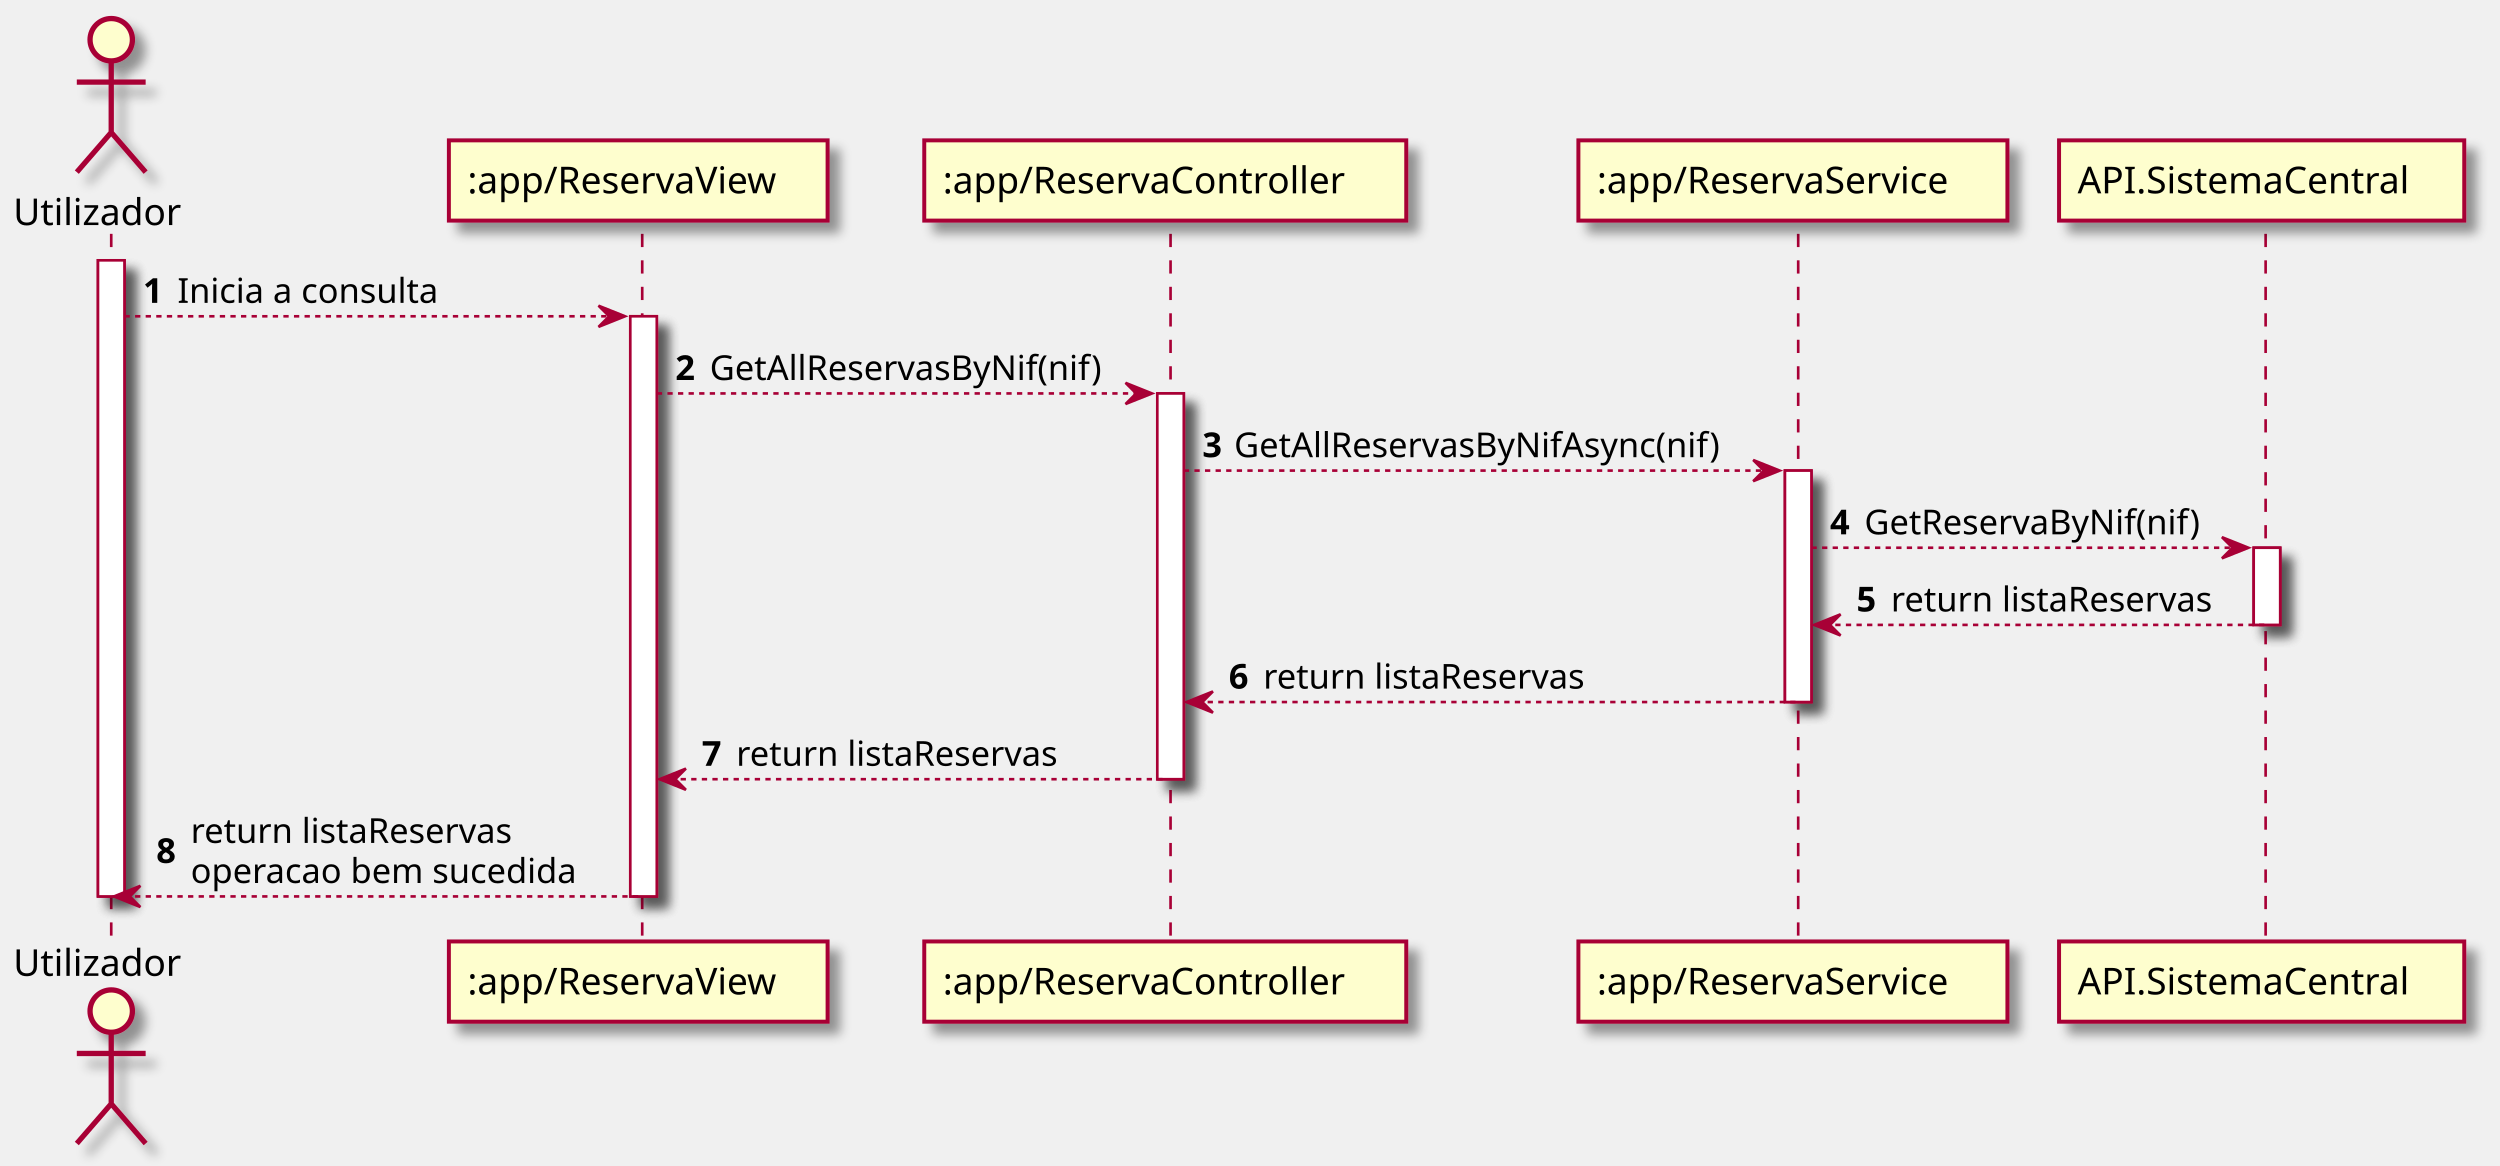
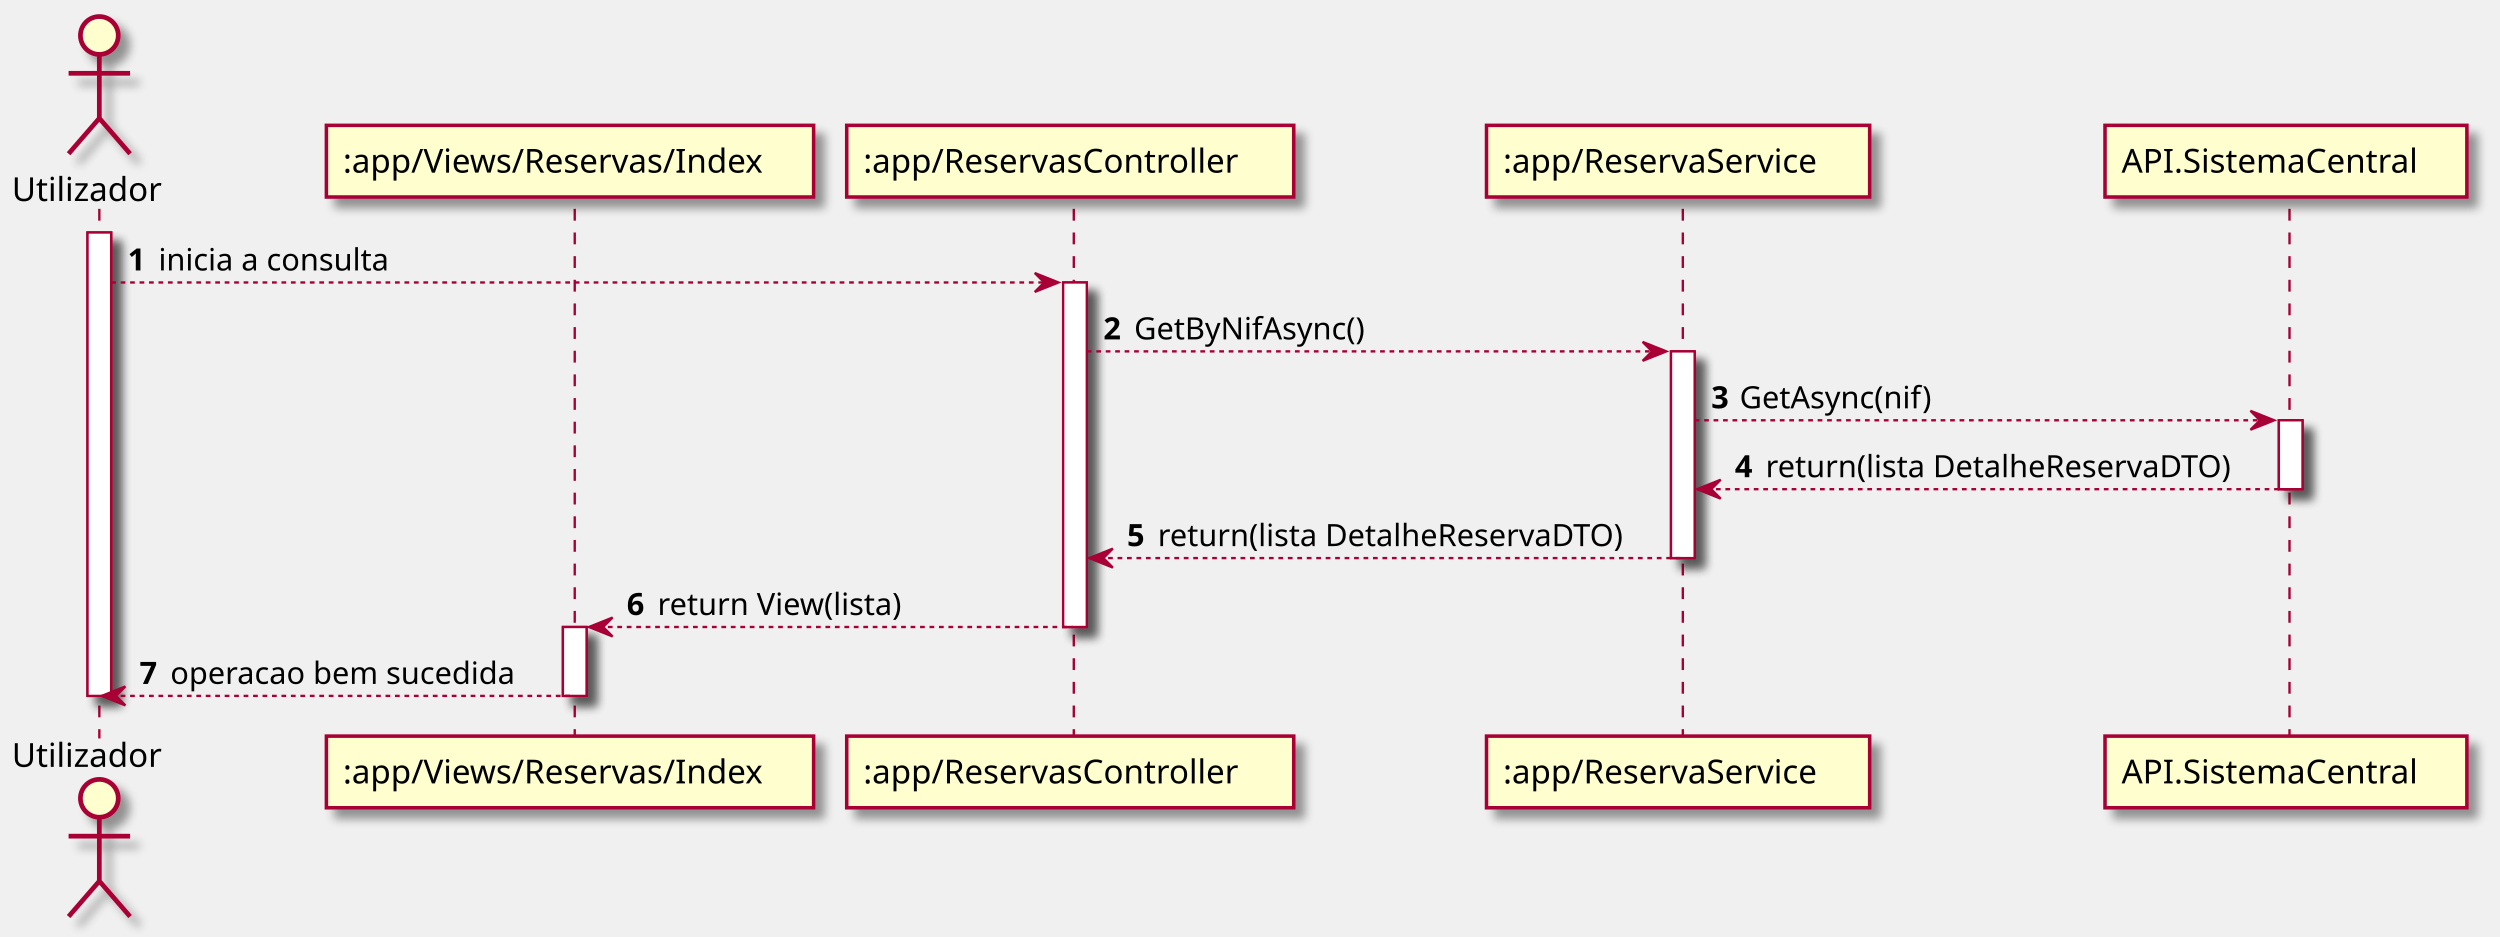
- <svg xmlns="http://www.w3.org/2000/svg" contentScriptType="application/ecmascript" contentStyleType="text/css" height="440px" preserveAspectRatio="none" style="width:944px;height:440px;" version="1.1" viewBox="0 0 944 440" width="944px" zoomAndPan="magnify">
+ <svg xmlns="http://www.w3.org/2000/svg" contentScriptType="application/ecmascript" contentStyleType="text/css" height="396px" preserveAspectRatio="none" style="width:1057px;height:396px;" version="1.1" viewBox="0 0 1057 396" width="1057px" zoomAndPan="magnify">
  <defs>
-     <filter height="300%" id="fvaxz1296gu4" width="300%" x="-1" y="-1">
+     <filter height="300%" id="f1boqldlm7uhut" width="300%" x="-1" y="-1">
      <feGaussianBlur result="blurOut" stdDeviation="2.0" />
      <feColorMatrix in="blurOut" result="blurOut2" type="matrix" values="0 0 0 0 0 0 0 0 0 0 0 0 0 0 0 0 0 0 .4 0" />
      <feOffset dx="4.0" dy="4.0" in="blurOut2" result="blurOut3" />
      <feBlend in="SourceGraphic" in2="blurOut3" mode="normal" />
    </filter>
  </defs>
  <g>
-     <rect fill="#FFFFFF" filter="url(#fvaxz1296gu4)" height="240.195" style="stroke:#A80036;stroke-width:1.0;" width="10" x="37" y="98.297" />
-     <rect fill="#FFFFFF" filter="url(#fvaxz1296gu4)" height="219.062" style="stroke:#A80036;stroke-width:1.0;" width="10" x="238" y="119.43" />
-     <rect fill="#FFFFFF" filter="url(#fvaxz1296gu4)" height="145.664" style="stroke:#A80036;stroke-width:1.0;" width="10" x="437" y="148.562" />
-     <rect fill="#FFFFFF" filter="url(#fvaxz1296gu4)" height="87.398" style="stroke:#A80036;stroke-width:1.0;" width="10" x="674" y="177.695" />
-     <rect fill="#FFFFFF" filter="url(#fvaxz1296gu4)" height="29.133" style="stroke:#A80036;stroke-width:1.0;" width="10" x="851" y="206.828" />
-     <line style="stroke:#A80036;stroke-width:1.0;stroke-dasharray:5.0,5.0;" x1="42" x2="42" y1="88.297" y2="356.492" />
-     <line style="stroke:#A80036;stroke-width:1.0;stroke-dasharray:5.0,5.0;" x1="242.5" x2="242.5" y1="88.297" y2="356.492" />
-     <line style="stroke:#A80036;stroke-width:1.0;stroke-dasharray:5.0,5.0;" x1="442" x2="442" y1="88.297" y2="356.492" />
-     <line style="stroke:#A80036;stroke-width:1.0;stroke-dasharray:5.0,5.0;" x1="679" x2="679" y1="88.297" y2="356.492" />
-     <line style="stroke:#A80036;stroke-width:1.0;stroke-dasharray:5.0,5.0;" x1="855.5" x2="855.5" y1="88.297" y2="356.492" />
+     <rect fill="#FFFFFF" filter="url(#f1boqldlm7uhut)" height="195.93" style="stroke:#A80036;stroke-width:1.0;" width="10" x="37" y="98.297" />
+     <rect fill="#FFFFFF" filter="url(#f1boqldlm7uhut)" height="29.133" style="stroke:#A80036;stroke-width:1.0;" width="10" x="238" y="265.094" />
+     <rect fill="#FFFFFF" filter="url(#f1boqldlm7uhut)" height="145.664" style="stroke:#A80036;stroke-width:1.0;" width="10" x="449.5" y="119.43" />
+     <rect fill="#FFFFFF" filter="url(#f1boqldlm7uhut)" height="87.398" style="stroke:#A80036;stroke-width:1.0;" width="10" x="706.5" y="148.562" />
+     <rect fill="#FFFFFF" filter="url(#f1boqldlm7uhut)" height="29.133" style="stroke:#A80036;stroke-width:1.0;" width="10" x="963.5" y="177.695" />
+     <line style="stroke:#A80036;stroke-width:1.0;stroke-dasharray:5.0,5.0;" x1="42" x2="42" y1="88.297" y2="312.227" />
+     <line style="stroke:#A80036;stroke-width:1.0;stroke-dasharray:5.0,5.0;" x1="243" x2="243" y1="88.297" y2="312.227" />
+     <line style="stroke:#A80036;stroke-width:1.0;stroke-dasharray:5.0,5.0;" x1="454" x2="454" y1="88.297" y2="312.227" />
+     <line style="stroke:#A80036;stroke-width:1.0;stroke-dasharray:5.0,5.0;" x1="711.5" x2="711.5" y1="88.297" y2="312.227" />
+     <line style="stroke:#A80036;stroke-width:1.0;stroke-dasharray:5.0,5.0;" x1="968" x2="968" y1="88.297" y2="312.227" />
    <text fill="#000000" font-family="sans-serif" font-size="14" lengthAdjust="spacing" textLength="68" x="5" y="84.995">Utilizador</text>
-     <ellipse cx="42" cy="15" fill="#FEFECE" filter="url(#fvaxz1296gu4)" rx="8" ry="8" style="stroke:#A80036;stroke-width:2.0;" />
-     <path d="M42,23 L42,50 M29,31 L55,31 M42,50 L29,65 M42,50 L55,65 " fill="none" filter="url(#fvaxz1296gu4)" style="stroke:#A80036;stroke-width:2.0;" />
-     <text fill="#000000" font-family="sans-serif" font-size="14" lengthAdjust="spacing" textLength="68" x="5" y="368.487">Utilizador</text>
-     <ellipse cx="42" cy="381.789" fill="#FEFECE" filter="url(#fvaxz1296gu4)" rx="8" ry="8" style="stroke:#A80036;stroke-width:2.0;" />
-     <path d="M42,389.789 L42,416.789 M29,397.789 L55,397.789 M42,416.789 L29,431.789 M42,416.789 L55,431.789 " fill="none" filter="url(#fvaxz1296gu4)" style="stroke:#A80036;stroke-width:2.0;" />
-     <rect fill="#FEFECE" filter="url(#fvaxz1296gu4)" height="30.297" style="stroke:#A80036;stroke-width:1.5;" width="143" x="169.5" y="53" />
-     <text fill="#000000" font-family="sans-serif" font-size="14" lengthAdjust="spacing" textLength="129" x="176.5" y="72.995">:app/ReservaView</text>
-     <rect fill="#FEFECE" filter="url(#fvaxz1296gu4)" height="30.297" style="stroke:#A80036;stroke-width:1.5;" width="143" x="169.5" y="355.492" />
-     <text fill="#000000" font-family="sans-serif" font-size="14" lengthAdjust="spacing" textLength="129" x="176.5" y="375.487">:app/ReservaView</text>
-     <rect fill="#FEFECE" filter="url(#fvaxz1296gu4)" height="30.297" style="stroke:#A80036;stroke-width:1.5;" width="182" x="349" y="53" />
-     <text fill="#000000" font-family="sans-serif" font-size="14" lengthAdjust="spacing" textLength="168" x="356" y="72.995">:app/ReservaController</text>
-     <rect fill="#FEFECE" filter="url(#fvaxz1296gu4)" height="30.297" style="stroke:#A80036;stroke-width:1.5;" width="182" x="349" y="355.492" />
-     <text fill="#000000" font-family="sans-serif" font-size="14" lengthAdjust="spacing" textLength="168" x="356" y="375.487">:app/ReservaController</text>
-     <rect fill="#FEFECE" filter="url(#fvaxz1296gu4)" height="30.297" style="stroke:#A80036;stroke-width:1.5;" width="162" x="596" y="53" />
-     <text fill="#000000" font-family="sans-serif" font-size="14" lengthAdjust="spacing" textLength="148" x="603" y="72.995">:app/ReservaService</text>
-     <rect fill="#FEFECE" filter="url(#fvaxz1296gu4)" height="30.297" style="stroke:#A80036;stroke-width:1.5;" width="162" x="596" y="355.492" />
-     <text fill="#000000" font-family="sans-serif" font-size="14" lengthAdjust="spacing" textLength="148" x="603" y="375.487">:app/ReservaService</text>
-     <rect fill="#FEFECE" filter="url(#fvaxz1296gu4)" height="30.297" style="stroke:#A80036;stroke-width:1.5;" width="153" x="777.5" y="53" />
-     <text fill="#000000" font-family="sans-serif" font-size="14" lengthAdjust="spacing" textLength="139" x="784.5" y="72.995">API.SistemaCentral</text>
-     <rect fill="#FEFECE" filter="url(#fvaxz1296gu4)" height="30.297" style="stroke:#A80036;stroke-width:1.5;" width="153" x="777.5" y="355.492" />
-     <text fill="#000000" font-family="sans-serif" font-size="14" lengthAdjust="spacing" textLength="139" x="784.5" y="375.487">API.SistemaCentral</text>
-     <rect fill="#FFFFFF" filter="url(#fvaxz1296gu4)" height="240.195" style="stroke:#A80036;stroke-width:1.0;" width="10" x="37" y="98.297" />
-     <rect fill="#FFFFFF" filter="url(#fvaxz1296gu4)" height="219.062" style="stroke:#A80036;stroke-width:1.0;" width="10" x="238" y="119.43" />
-     <rect fill="#FFFFFF" filter="url(#fvaxz1296gu4)" height="145.664" style="stroke:#A80036;stroke-width:1.0;" width="10" x="437" y="148.562" />
-     <rect fill="#FFFFFF" filter="url(#fvaxz1296gu4)" height="87.398" style="stroke:#A80036;stroke-width:1.0;" width="10" x="674" y="177.695" />
-     <rect fill="#FFFFFF" filter="url(#fvaxz1296gu4)" height="29.133" style="stroke:#A80036;stroke-width:1.0;" width="10" x="851" y="206.828" />
-     <polygon fill="#A80036" points="226,115.43,236,119.43,226,123.43,230,119.43" style="stroke:#A80036;stroke-width:1.0;" />
-     <line style="stroke:#A80036;stroke-width:1.0;stroke-dasharray:2.0,2.0;" x1="47" x2="232" y1="119.43" y2="119.43" />
+     <ellipse cx="42" cy="15" fill="#FEFECE" filter="url(#f1boqldlm7uhut)" rx="8" ry="8" style="stroke:#A80036;stroke-width:2.0;" />
+     <path d="M42,23 L42,50 M29,31 L55,31 M42,50 L29,65 M42,50 L55,65 " fill="none" filter="url(#f1boqldlm7uhut)" style="stroke:#A80036;stroke-width:2.0;" />
+     <text fill="#000000" font-family="sans-serif" font-size="14" lengthAdjust="spacing" textLength="68" x="5" y="324.222">Utilizador</text>
+     <ellipse cx="42" cy="337.523" fill="#FEFECE" filter="url(#f1boqldlm7uhut)" rx="8" ry="8" style="stroke:#A80036;stroke-width:2.0;" />
+     <path d="M42,345.523 L42,372.523 M29,353.523 L55,353.523 M42,372.523 L29,387.523 M42,372.523 L55,387.523 " fill="none" filter="url(#f1boqldlm7uhut)" style="stroke:#A80036;stroke-width:2.0;" />
+     <rect fill="#FEFECE" filter="url(#f1boqldlm7uhut)" height="30.297" style="stroke:#A80036;stroke-width:1.5;" width="206" x="138" y="53" />
+     <text fill="#000000" font-family="sans-serif" font-size="14" lengthAdjust="spacing" textLength="192" x="145" y="72.995">:app/Views/Reservas/Index</text>
+     <rect fill="#FEFECE" filter="url(#f1boqldlm7uhut)" height="30.297" style="stroke:#A80036;stroke-width:1.5;" width="206" x="138" y="311.227" />
+     <text fill="#000000" font-family="sans-serif" font-size="14" lengthAdjust="spacing" textLength="192" x="145" y="331.222">:app/Views/Reservas/Index</text>
+     <rect fill="#FEFECE" filter="url(#f1boqldlm7uhut)" height="30.297" style="stroke:#A80036;stroke-width:1.5;" width="189" x="358" y="53" />
+     <text fill="#000000" font-family="sans-serif" font-size="14" lengthAdjust="spacing" textLength="175" x="365" y="72.995">:app/ReservasController</text>
+     <rect fill="#FEFECE" filter="url(#f1boqldlm7uhut)" height="30.297" style="stroke:#A80036;stroke-width:1.5;" width="189" x="358" y="311.227" />
+     <text fill="#000000" font-family="sans-serif" font-size="14" lengthAdjust="spacing" textLength="175" x="365" y="331.222">:app/ReservasController</text>
+     <rect fill="#FEFECE" filter="url(#f1boqldlm7uhut)" height="30.297" style="stroke:#A80036;stroke-width:1.5;" width="162" x="628.5" y="53" />
+     <text fill="#000000" font-family="sans-serif" font-size="14" lengthAdjust="spacing" textLength="148" x="635.5" y="72.995">:app/ReservaService</text>
+     <rect fill="#FEFECE" filter="url(#f1boqldlm7uhut)" height="30.297" style="stroke:#A80036;stroke-width:1.5;" width="162" x="628.5" y="311.227" />
+     <text fill="#000000" font-family="sans-serif" font-size="14" lengthAdjust="spacing" textLength="148" x="635.5" y="331.222">:app/ReservaService</text>
+     <rect fill="#FEFECE" filter="url(#f1boqldlm7uhut)" height="30.297" style="stroke:#A80036;stroke-width:1.5;" width="153" x="890" y="53" />
+     <text fill="#000000" font-family="sans-serif" font-size="14" lengthAdjust="spacing" textLength="139" x="897" y="72.995">API.SistemaCentral</text>
+     <rect fill="#FEFECE" filter="url(#f1boqldlm7uhut)" height="30.297" style="stroke:#A80036;stroke-width:1.5;" width="153" x="890" y="311.227" />
+     <text fill="#000000" font-family="sans-serif" font-size="14" lengthAdjust="spacing" textLength="139" x="897" y="331.222">API.SistemaCentral</text>
+     <rect fill="#FFFFFF" filter="url(#f1boqldlm7uhut)" height="195.93" style="stroke:#A80036;stroke-width:1.0;" width="10" x="37" y="98.297" />
+     <rect fill="#FFFFFF" filter="url(#f1boqldlm7uhut)" height="29.133" style="stroke:#A80036;stroke-width:1.0;" width="10" x="238" y="265.094" />
+     <rect fill="#FFFFFF" filter="url(#f1boqldlm7uhut)" height="145.664" style="stroke:#A80036;stroke-width:1.0;" width="10" x="449.5" y="119.43" />
+     <rect fill="#FFFFFF" filter="url(#f1boqldlm7uhut)" height="87.398" style="stroke:#A80036;stroke-width:1.0;" width="10" x="706.5" y="148.562" />
+     <rect fill="#FFFFFF" filter="url(#f1boqldlm7uhut)" height="29.133" style="stroke:#A80036;stroke-width:1.0;" width="10" x="963.5" y="177.695" />
+     <polygon fill="#A80036" points="437.5,115.43,447.5,119.43,437.5,123.43,441.5,119.43" style="stroke:#A80036;stroke-width:1.0;" />
+     <line style="stroke:#A80036;stroke-width:1.0;stroke-dasharray:2.0,2.0;" x1="47" x2="443.5" y1="119.43" y2="119.43" />
    <text fill="#000000" font-family="sans-serif" font-size="13" font-weight="bold" lengthAdjust="spacing" textLength="9" x="54" y="114.364">1</text>
-     <text fill="#000000" font-family="sans-serif" font-size="13" lengthAdjust="spacing" textLength="102" x="67" y="114.364">Inicia a consulta</text>
-     <polygon fill="#A80036" points="425,144.562,435,148.562,425,152.562,429,148.562" style="stroke:#A80036;stroke-width:1.0;" />
-     <line style="stroke:#A80036;stroke-width:1.0;stroke-dasharray:2.0,2.0;" x1="248" x2="431" y1="148.562" y2="148.562" />
-     <text fill="#000000" font-family="sans-serif" font-size="13" font-weight="bold" lengthAdjust="spacing" textLength="9" x="255" y="143.497">2</text>
-     <text fill="#000000" font-family="sans-serif" font-size="13" lengthAdjust="spacing" textLength="157" x="268" y="143.497">GetAllReservasByNif(nif)</text>
-     <polygon fill="#A80036" points="662,173.695,672,177.695,662,181.695,666,177.695" style="stroke:#A80036;stroke-width:1.0;" />
-     <line style="stroke:#A80036;stroke-width:1.0;stroke-dasharray:2.0,2.0;" x1="447" x2="668" y1="177.695" y2="177.695" />
-     <text fill="#000000" font-family="sans-serif" font-size="13" font-weight="bold" lengthAdjust="spacing" textLength="8" x="454" y="172.629">3</text>
-     <text fill="#000000" font-family="sans-serif" font-size="13" lengthAdjust="spacing" textLength="196" x="466" y="172.629">GetAllReservasByNifAsync(nif)</text>
-     <polygon fill="#A80036" points="839,202.828,849,206.828,839,210.828,843,206.828" style="stroke:#A80036;stroke-width:1.0;" />
-     <line style="stroke:#A80036;stroke-width:1.0;stroke-dasharray:2.0,2.0;" x1="684" x2="845" y1="206.828" y2="206.828" />
-     <text fill="#000000" font-family="sans-serif" font-size="13" font-weight="bold" lengthAdjust="spacing" textLength="9" x="691" y="201.762">4</text>
-     <text fill="#000000" font-family="sans-serif" font-size="13" lengthAdjust="spacing" textLength="135" x="704" y="201.762">GetReservaByNif(nif)</text>
-     <polygon fill="#A80036" points="695,231.961,685,235.961,695,239.961,691,235.961" style="stroke:#A80036;stroke-width:1.0;" />
-     <line style="stroke:#A80036;stroke-width:1.0;stroke-dasharray:2.0,2.0;" x1="689" x2="855" y1="235.961" y2="235.961" />
-     <text fill="#000000" font-family="sans-serif" font-size="13" font-weight="bold" lengthAdjust="spacing" textLength="9" x="701" y="230.895">5</text>
-     <text fill="#000000" font-family="sans-serif" font-size="13" lengthAdjust="spacing" textLength="129" x="714" y="230.895">return listaReservas</text>
-     <polygon fill="#A80036" points="458,261.094,448,265.094,458,269.094,454,265.094" style="stroke:#A80036;stroke-width:1.0;" />
-     <line style="stroke:#A80036;stroke-width:1.0;stroke-dasharray:2.0,2.0;" x1="452" x2="678" y1="265.094" y2="265.094" />
-     <text fill="#000000" font-family="sans-serif" font-size="13" font-weight="bold" lengthAdjust="spacing" textLength="9" x="464" y="260.028">6</text>
-     <text fill="#000000" font-family="sans-serif" font-size="13" lengthAdjust="spacing" textLength="129" x="477" y="260.028">return listaReservas</text>
-     <polygon fill="#A80036" points="259,290.227,249,294.227,259,298.227,255,294.227" style="stroke:#A80036;stroke-width:1.0;" />
-     <line style="stroke:#A80036;stroke-width:1.0;stroke-dasharray:2.0,2.0;" x1="253" x2="441" y1="294.227" y2="294.227" />
-     <text fill="#000000" font-family="sans-serif" font-size="13" font-weight="bold" lengthAdjust="spacing" textLength="9" x="265" y="289.161">7</text>
-     <text fill="#000000" font-family="sans-serif" font-size="13" lengthAdjust="spacing" textLength="129" x="278" y="289.161">return listaReservas</text>
-     <polygon fill="#A80036" points="53,334.492,43,338.492,53,342.492,49,338.492" style="stroke:#A80036;stroke-width:1.0;" />
-     <line style="stroke:#A80036;stroke-width:1.0;stroke-dasharray:2.0,2.0;" x1="47" x2="242" y1="338.492" y2="338.492" />
-     <text fill="#000000" font-family="sans-serif" font-size="13" font-weight="bold" lengthAdjust="spacing" textLength="9" x="59" y="325.86">8</text>
-     <text fill="#000000" font-family="sans-serif" font-size="13" lengthAdjust="spacing" textLength="129" x="72" y="318.293">return listaReservas</text>
-     <text fill="#000000" font-family="sans-serif" font-size="13" lengthAdjust="spacing" textLength="154" x="72" y="333.426">operacao bem sucedida</text>
+     <text fill="#000000" font-family="sans-serif" font-size="13" lengthAdjust="spacing" textLength="102" x="67" y="114.364">inicia a consulta</text>
+     <polygon fill="#A80036" points="694.5,144.562,704.5,148.562,694.5,152.562,698.5,148.562" style="stroke:#A80036;stroke-width:1.0;" />
+     <line style="stroke:#A80036;stroke-width:1.0;stroke-dasharray:2.0,2.0;" x1="459.5" x2="700.5" y1="148.562" y2="148.562" />
+     <text fill="#000000" font-family="sans-serif" font-size="13" font-weight="bold" lengthAdjust="spacing" textLength="9" x="466.5" y="143.497">2</text>
+     <text fill="#000000" font-family="sans-serif" font-size="13" lengthAdjust="spacing" textLength="105" x="479.5" y="143.497">GetByNifAsync()</text>
+     <polygon fill="#A80036" points="951.5,173.695,961.5,177.695,951.5,181.695,955.5,177.695" style="stroke:#A80036;stroke-width:1.0;" />
+     <line style="stroke:#A80036;stroke-width:1.0;stroke-dasharray:2.0,2.0;" x1="716.5" x2="957.5" y1="177.695" y2="177.695" />
+     <text fill="#000000" font-family="sans-serif" font-size="13" font-weight="bold" lengthAdjust="spacing" textLength="8" x="723.5" y="172.629">3</text>
+     <text fill="#000000" font-family="sans-serif" font-size="13" lengthAdjust="spacing" textLength="88" x="735.5" y="172.629">GetAsync(nif)</text>
+     <polygon fill="#A80036" points="727.5,202.828,717.5,206.828,727.5,210.828,723.5,206.828" style="stroke:#A80036;stroke-width:1.0;" />
+     <line style="stroke:#A80036;stroke-width:1.0;stroke-dasharray:2.0,2.0;" x1="721.5" x2="967.5" y1="206.828" y2="206.828" />
+     <text fill="#000000" font-family="sans-serif" font-size="13" font-weight="bold" lengthAdjust="spacing" textLength="9" x="733.5" y="201.762">4</text>
+     <text fill="#000000" font-family="sans-serif" font-size="13" lengthAdjust="spacing" textLength="210" x="746.5" y="201.762">return(lista DetalheReservaDTO)</text>
+     <polygon fill="#A80036" points="470.5,231.961,460.5,235.961,470.5,239.961,466.5,235.961" style="stroke:#A80036;stroke-width:1.0;" />
+     <line style="stroke:#A80036;stroke-width:1.0;stroke-dasharray:2.0,2.0;" x1="464.5" x2="710.5" y1="235.961" y2="235.961" />
+     <text fill="#000000" font-family="sans-serif" font-size="13" font-weight="bold" lengthAdjust="spacing" textLength="9" x="476.5" y="230.895">5</text>
+     <text fill="#000000" font-family="sans-serif" font-size="13" lengthAdjust="spacing" textLength="210" x="489.5" y="230.895">return(lista DetalheReservaDTO)</text>
+     <polygon fill="#A80036" points="259,261.094,249,265.094,259,269.094,255,265.094" style="stroke:#A80036;stroke-width:1.0;" />
+     <line style="stroke:#A80036;stroke-width:1.0;stroke-dasharray:2.0,2.0;" x1="253" x2="453.5" y1="265.094" y2="265.094" />
+     <text fill="#000000" font-family="sans-serif" font-size="13" font-weight="bold" lengthAdjust="spacing" textLength="9" x="265" y="260.028">6</text>
+     <text fill="#000000" font-family="sans-serif" font-size="13" lengthAdjust="spacing" textLength="110" x="278" y="260.028">return View(lista)</text>
+     <polygon fill="#A80036" points="53,290.227,43,294.227,53,298.227,49,294.227" style="stroke:#A80036;stroke-width:1.0;" />
+     <line style="stroke:#A80036;stroke-width:1.0;stroke-dasharray:2.0,2.0;" x1="47" x2="242" y1="294.227" y2="294.227" />
+     <text fill="#000000" font-family="sans-serif" font-size="13" font-weight="bold" lengthAdjust="spacing" textLength="9" x="59" y="289.161">7</text>
+     <text fill="#000000" font-family="sans-serif" font-size="13" lengthAdjust="spacing" textLength="154" x="72" y="289.161">operacao bem sucedida</text>
  </g>
</svg>
